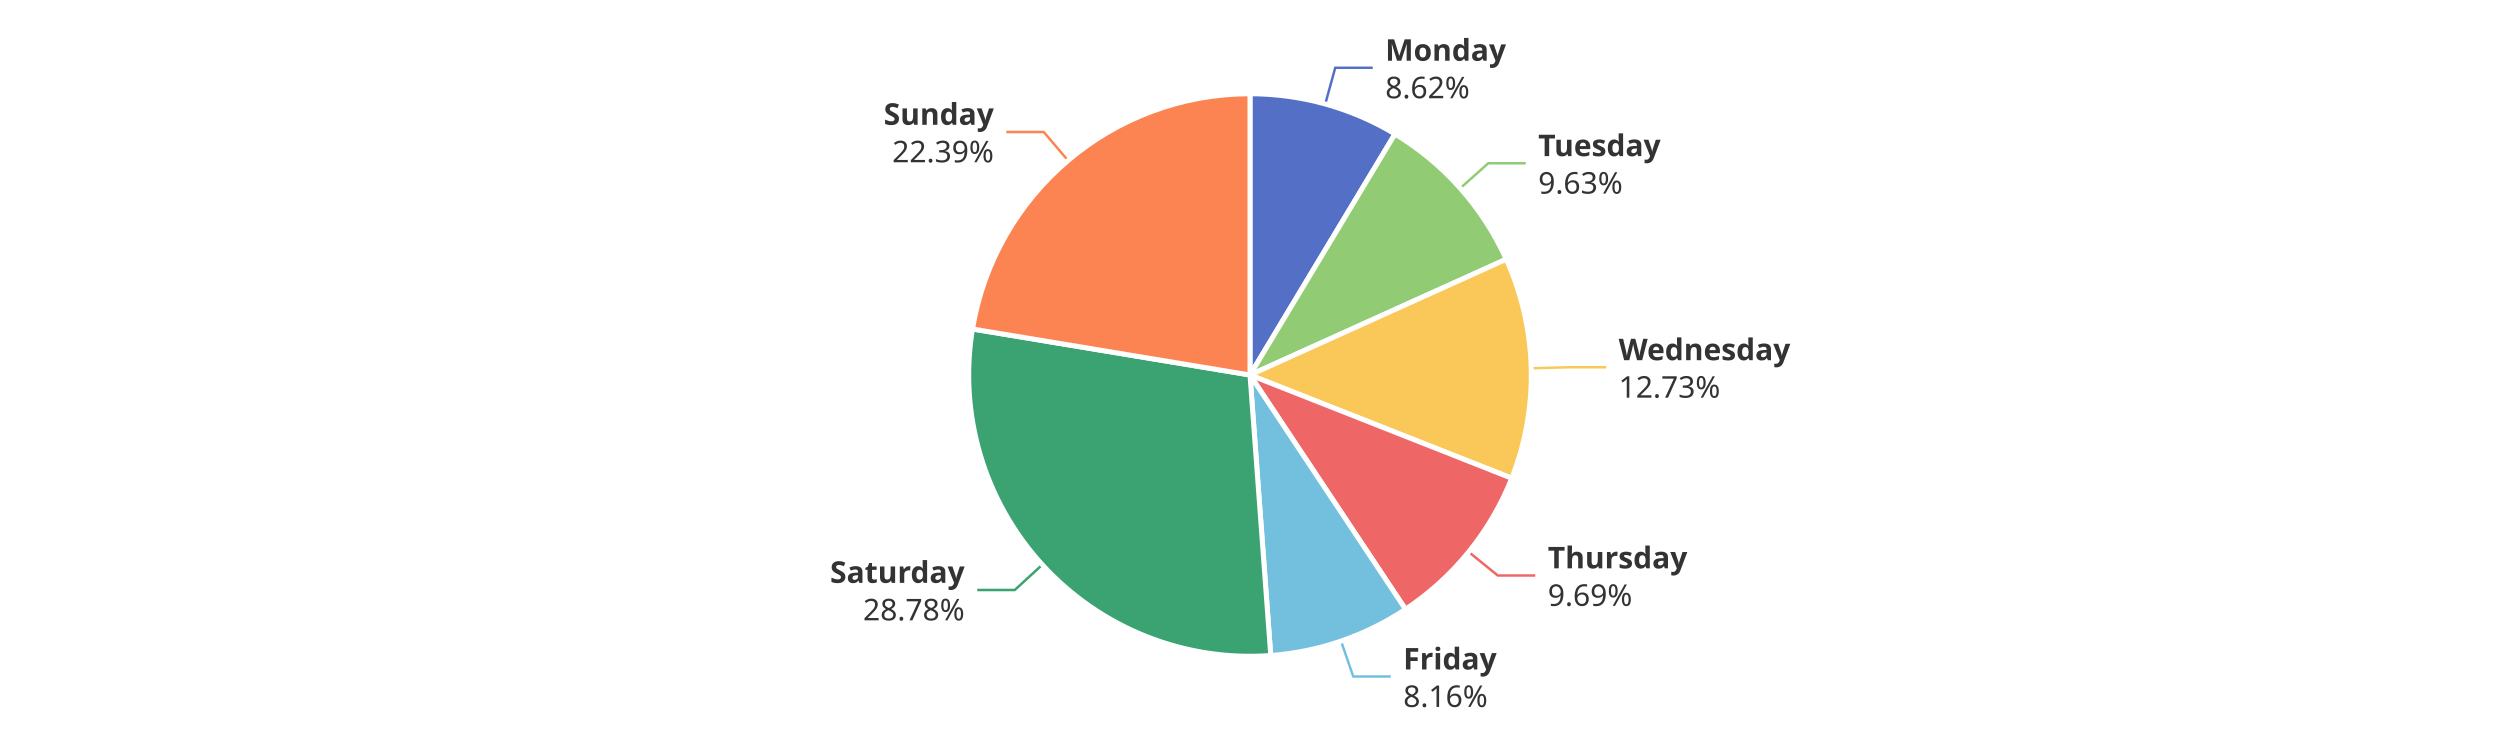
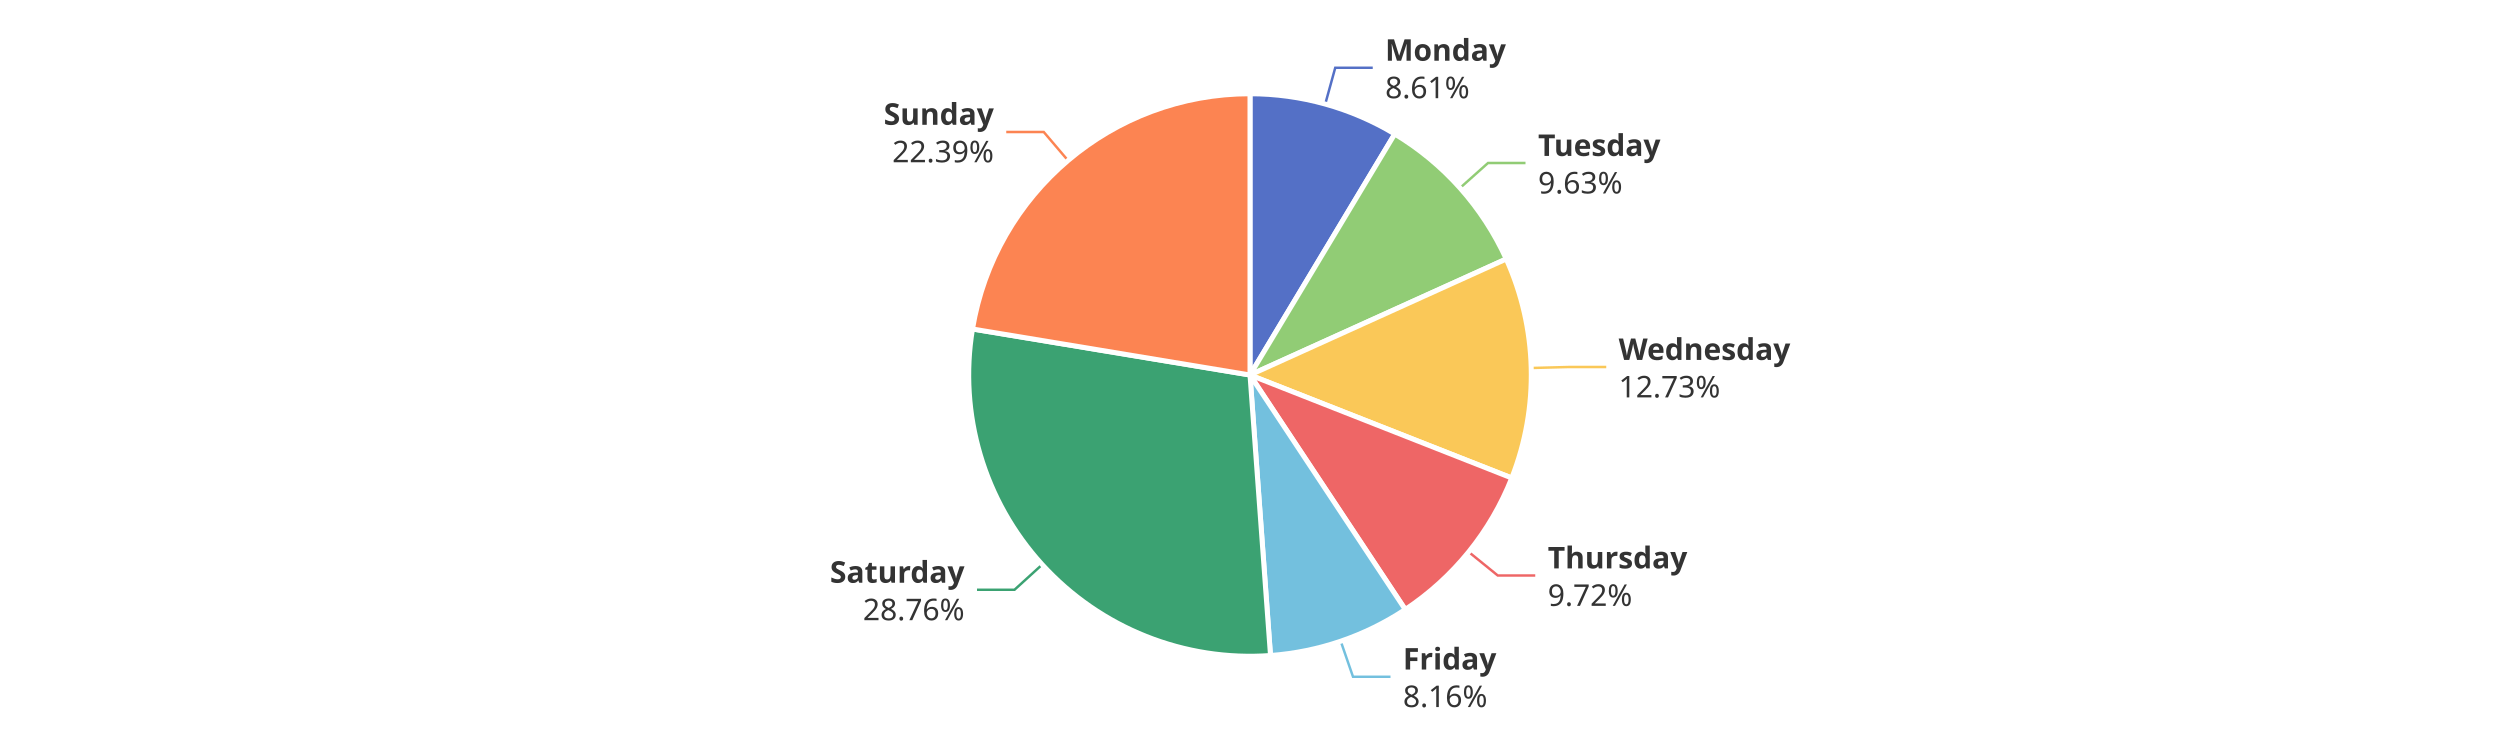
<svg xmlns="http://www.w3.org/2000/svg" width="1000" height="300" version="1.1" baseProfile="full" viewBox="0 0 1000 300">
  <rect width="1000" height="300" x="0" y="0" id="0" fill="#ffffff" />
  <polyline points="530.1 41.6 534.1 27.1 549.1 27.1" fill="none" stroke="#5470c6" />
-   <polyline points="584.1 75.3 595.3 65.3 610.3 65.3" fill="none" stroke="#91cc75" />
-   <polyline points="612.5 147.3 627.5 146.9 642.5 146.9" fill="none" stroke="#fac858" />
+   <polyline points="584 75.2 595.2 65.2 610.2 65.2" fill="none" stroke="#91cc75" />
+   <polyline points="612.5 147.2 627.5 146.8 642.5 146.8" fill="none" stroke="#fac858" />
  <polyline points="587.5 220.8 599.1 230.2 614.1 230.2" fill="none" stroke="#ee6666" />
-   <polyline points="536.4 256.4 541.3 270.6 556.3 270.6" fill="none" stroke="#73c0de" />
-   <polyline points="416.9 225.9 405.9 236 390.9 236" fill="none" stroke="#3ba272" />
+   <polyline points="536.3 256.5 541.2 270.7 556.2 270.7" fill="none" stroke="#73c0de" />
+   <polyline points="416.9 225.8 405.8 235.9 390.8 235.9" fill="none" stroke="#3ba272" />
  <polyline points="427.2 64.2 417.5 52.8 402.5 52.8" fill="none" stroke="#fc8452" />
-   <path d="M500 37.5A112.5 112.5 0 0 1 558 53.6L500 150Z" fill="#5470c6" stroke="#fff" stroke-width="2" stroke-linejoin="round" />
-   <path d="M558 53.6A112.5 112.5 0 0 1 602.5 103.7L500 150Z" fill="#91cc75" stroke="#fff" stroke-width="2" stroke-linejoin="round" />
-   <path d="M602.5 103.7A112.5 112.5 0 0 1 604.7 191.3L500 150Z" fill="#fac858" stroke="#fff" stroke-width="2" stroke-linejoin="round" />
-   <path d="M604.7 191.3A112.5 112.5 0 0 1 562.2 243.7L500 150Z" fill="#ee6666" stroke="#fff" stroke-width="2" stroke-linejoin="round" />
-   <path d="M562.2 243.7A112.5 112.5 0 0 1 508.3 262.2L500 150Z" fill="#73c0de" stroke="#fff" stroke-width="2" stroke-linejoin="round" />
-   <path d="M508.3 262.2A112.5 112.5 0 0 1 389 131.6L500 150Z" fill="#3ba272" stroke="#fff" stroke-width="2" stroke-linejoin="round" />
+   <path d="M500 37.5A112.5 112.5 0 0 1 557.9 53.6L500 150Z" fill="#5470c6" stroke="#fff" stroke-width="2" stroke-linejoin="round" />
+   <path d="M557.9 53.6A112.5 112.5 0 0 1 602.5 103.6L500 150Z" fill="#91cc75" stroke="#fff" stroke-width="2" stroke-linejoin="round" />
+   <path d="M602.5 103.6A112.5 112.5 0 0 1 604.7 191.2L500 150Z" fill="#fac858" stroke="#fff" stroke-width="2" stroke-linejoin="round" />
+   <path d="M604.7 191.2A112.5 112.5 0 0 1 562.1 243.8L500 150Z" fill="#ee6666" stroke="#fff" stroke-width="2" stroke-linejoin="round" />
+   <path d="M562.1 243.8A112.5 112.5 0 0 1 508.2 262.2L500 150Z" fill="#73c0de" stroke="#fff" stroke-width="2" stroke-linejoin="round" />
+   <path d="M508.2 262.2A112.5 112.5 0 0 1 389 131.6L500 150Z" fill="#3ba272" stroke="#fff" stroke-width="2" stroke-linejoin="round" />
  <path d="M389 131.6A112.5 112.5 0 0 1 500 37.5L500 150Z" fill="#fc8452" stroke="#fff" stroke-width="2" stroke-linejoin="round" />
-   <path d="M0 -15l42.8 0l0 30l-42.8 0Z" transform="translate(554.1072 27.1466)" fill="none" />
-   <text dominant-baseline="central" text-anchor="start" style="font-size:12px;font-family:sans-serif;font-weight:bold;" y="-7.5" transform="translate(554.1072 27.1466)" fill="#333" stroke="rgb(255,255,255)" stroke-width="2" paint-order="stroke" stroke-miterlimit="2">Monday</text>
-   <text dominant-baseline="central" text-anchor="start" style="font-size:12px;font-family:sans-serif;" y="7.5" transform="translate(554.1072 27.1466)" fill="#333" stroke="rgb(255,255,255)" stroke-width="2" paint-order="stroke" stroke-miterlimit="2">8.62%</text>
-   <path d="M0 -15l46.2 0l0 30l-46.2 0Z" transform="translate(615.294 65.2928)" fill="none" />
-   <text dominant-baseline="central" text-anchor="start" style="font-size:12px;font-family:sans-serif;font-weight:bold;" y="-7.5" transform="translate(615.294 65.2928)" fill="#333" stroke="rgb(255,255,255)" stroke-width="2" paint-order="stroke" stroke-miterlimit="2">Tuesday</text>
-   <text dominant-baseline="central" text-anchor="start" style="font-size:12px;font-family:sans-serif;" y="7.5" transform="translate(615.294 65.2928)" fill="#333" stroke="rgb(255,255,255)" stroke-width="2" paint-order="stroke" stroke-miterlimit="2">9.63%</text>
-   <path d="M0 -15l63.6 0l0 30l-63.6 0Z" transform="translate(647.4627 146.916)" fill="none" />
-   <text dominant-baseline="central" text-anchor="start" style="font-size:12px;font-family:sans-serif;font-weight:bold;" y="-7.5" transform="translate(647.4627 146.916)" fill="#333" stroke="rgb(255,255,255)" stroke-width="2" paint-order="stroke" stroke-miterlimit="2">Wednesday</text>
-   <text dominant-baseline="central" text-anchor="start" style="font-size:12px;font-family:sans-serif;" y="7.5" transform="translate(647.4627 146.916)" fill="#333" stroke="rgb(255,255,255)" stroke-width="2" paint-order="stroke" stroke-miterlimit="2">12.73%</text>
-   <path d="M0 -15l50.2 0l0 30l-50.2 0Z" transform="translate(619.1281 230.1865)" fill="none" />
-   <text dominant-baseline="central" text-anchor="start" style="font-size:12px;font-family:sans-serif;font-weight:bold;" y="-7.5" transform="translate(619.1281 230.1865)" fill="#333" stroke="rgb(255,255,255)" stroke-width="2" paint-order="stroke" stroke-miterlimit="2">Thursday</text>
-   <text dominant-baseline="central" text-anchor="start" style="font-size:12px;font-family:sans-serif;" y="7.5" transform="translate(619.1281 230.1865)" fill="#333" stroke="rgb(255,255,255)" stroke-width="2" paint-order="stroke" stroke-miterlimit="2">9.69%</text>
-   <path d="M0 -15l34.2 0l0 30l-34.2 0Z" transform="translate(561.2995 270.6259)" fill="none" />
-   <text dominant-baseline="central" text-anchor="start" style="font-size:12px;font-family:sans-serif;font-weight:bold;" y="-7.5" transform="translate(561.2995 270.6259)" fill="#333" stroke="rgb(255,255,255)" stroke-width="2" paint-order="stroke" stroke-miterlimit="2">Friday</text>
-   <text dominant-baseline="central" text-anchor="start" style="font-size:12px;font-family:sans-serif;" y="7.5" transform="translate(561.2995 270.6259)" fill="#333" stroke="rgb(255,255,255)" stroke-width="2" paint-order="stroke" stroke-miterlimit="2">8.16%</text>
-   <path d="M-48.2 -15l48.2 0l0 30l-48.2 0Z" transform="translate(385.8589 235.9867)" fill="none" />
-   <text dominant-baseline="central" text-anchor="end" style="font-size:12px;font-family:sans-serif;font-weight:bold;" y="-7.5" transform="translate(385.8589 235.9867)" fill="#333" stroke="rgb(255,255,255)" stroke-width="2" paint-order="stroke" stroke-miterlimit="2">Saturday</text>
-   <text dominant-baseline="central" text-anchor="end" style="font-size:12px;font-family:sans-serif;" y="7.5" transform="translate(385.8589 235.9867)" fill="#333" stroke="rgb(255,255,255)" stroke-width="2" paint-order="stroke" stroke-miterlimit="2">28.78%</text>
-   <path d="M-40.9 -15l40.9 0l0 30l-40.9 0Z" transform="translate(397.5309 52.7627)" fill="none" />
-   <text dominant-baseline="central" text-anchor="end" style="font-size:12px;font-family:sans-serif;font-weight:bold;" y="-7.5" transform="translate(397.5309 52.7627)" fill="#333" stroke="rgb(255,255,255)" stroke-width="2" paint-order="stroke" stroke-miterlimit="2">Sunday</text>
-   <text dominant-baseline="central" text-anchor="end" style="font-size:12px;font-family:sans-serif;" y="7.5" transform="translate(397.5309 52.7627)" fill="#333" stroke="rgb(255,255,255)" stroke-width="2" paint-order="stroke" stroke-miterlimit="2">22.39%</text>
+   <path d="M0 -15l42.8 0l0 30l-42.8 0Z" transform="translate(554.0653 27.135)" fill="none" />
+   <text dominant-baseline="central" text-anchor="start" style="font-size:12px;font-family:sans-serif;font-weight:bold;" y="-7.5" transform="translate(554.0653 27.135)" fill="#333" stroke="rgb(255,255,255)" stroke-width="2" paint-order="stroke" stroke-miterlimit="2">Monday</text>
+   <text dominant-baseline="central" text-anchor="start" style="font-size:12px;font-family:sans-serif;" y="7.5" transform="translate(554.0653 27.135)" fill="#333" stroke="rgb(255,255,255)" stroke-width="2" paint-order="stroke" stroke-miterlimit="2">8.61%</text>
+   <path d="M0 -15l46.2 0l0 30l-46.2 0Z" transform="translate(615.2336 65.225)" fill="none" />
+   <text dominant-baseline="central" text-anchor="start" style="font-size:12px;font-family:sans-serif;font-weight:bold;" y="-7.5" transform="translate(615.2336 65.225)" fill="#333" stroke="rgb(255,255,255)" stroke-width="2" paint-order="stroke" stroke-miterlimit="2">Tuesday</text>
+   <text dominant-baseline="central" text-anchor="start" style="font-size:12px;font-family:sans-serif;" y="7.5" transform="translate(615.2336 65.225)" fill="#333" stroke="rgb(255,255,255)" stroke-width="2" paint-order="stroke" stroke-miterlimit="2">9.63%</text>
+   <path d="M0 -15l63.6 0l0 30l-63.6 0Z" transform="translate(647.4602 146.8163)" fill="none" />
+   <text dominant-baseline="central" text-anchor="start" style="font-size:12px;font-family:sans-serif;font-weight:bold;" y="-7.5" transform="translate(647.4602 146.8163)" fill="#333" stroke="rgb(255,255,255)" stroke-width="2" paint-order="stroke" stroke-miterlimit="2">Wednesday</text>
+   <text dominant-baseline="central" text-anchor="start" style="font-size:12px;font-family:sans-serif;" y="7.5" transform="translate(647.4602 146.8163)" fill="#333" stroke="rgb(255,255,255)" stroke-width="2" paint-order="stroke" stroke-miterlimit="2">12.73%</text>
+   <path d="M0 -15l50.2 0l0 30l-50.2 0Z" transform="translate(619.121 230.1953)" fill="none" />
+   <text dominant-baseline="central" text-anchor="start" style="font-size:12px;font-family:sans-serif;font-weight:bold;" y="-7.5" transform="translate(619.121 230.1953)" fill="#333" stroke="rgb(255,255,255)" stroke-width="2" paint-order="stroke" stroke-miterlimit="2">Thursday</text>
+   <text dominant-baseline="central" text-anchor="start" style="font-size:12px;font-family:sans-serif;" y="7.5" transform="translate(619.121 230.1953)" fill="#333" stroke="rgb(255,255,255)" stroke-width="2" paint-order="stroke" stroke-miterlimit="2">9.72%</text>
+   <path d="M0 -15l34.2 0l0 30l-34.2 0Z" transform="translate(561.1818 270.6661)" fill="none" />
+   <text dominant-baseline="central" text-anchor="start" style="font-size:12px;font-family:sans-serif;font-weight:bold;" y="-7.5" transform="translate(561.1818 270.6661)" fill="#333" stroke="rgb(255,255,255)" stroke-width="2" paint-order="stroke" stroke-miterlimit="2">Friday</text>
+   <text dominant-baseline="central" text-anchor="start" style="font-size:12px;font-family:sans-serif;" y="7.5" transform="translate(561.1818 270.6661)" fill="#333" stroke="rgb(255,255,255)" stroke-width="2" paint-order="stroke" stroke-miterlimit="2">8.16%</text>
+   <path d="M-48.2 -15l48.2 0l0 30l-48.2 0Z" transform="translate(385.8121 235.9354)" fill="none" />
+   <text dominant-baseline="central" text-anchor="end" style="font-size:12px;font-family:sans-serif;font-weight:bold;" y="-7.5" transform="translate(385.8121 235.9354)" fill="#333" stroke="rgb(255,255,255)" stroke-width="2" paint-order="stroke" stroke-miterlimit="2">Saturday</text>
+   <text dominant-baseline="central" text-anchor="end" style="font-size:12px;font-family:sans-serif;" y="7.5" transform="translate(385.8121 235.9354)" fill="#333" stroke="rgb(255,255,255)" stroke-width="2" paint-order="stroke" stroke-miterlimit="2">28.76%</text>
+   <path d="M-40.9 -15l40.9 0l0 30l-40.9 0Z" transform="translate(397.5377 52.7569)" fill="none" />
+   <text dominant-baseline="central" text-anchor="end" style="font-size:12px;font-family:sans-serif;font-weight:bold;" y="-7.5" transform="translate(397.5377 52.7569)" fill="#333" stroke="rgb(255,255,255)" stroke-width="2" paint-order="stroke" stroke-miterlimit="2">Sunday</text>
+   <text dominant-baseline="central" text-anchor="end" style="font-size:12px;font-family:sans-serif;" y="7.5" transform="translate(397.5377 52.7569)" fill="#333" stroke="rgb(255,255,255)" stroke-width="2" paint-order="stroke" stroke-miterlimit="2">22.39%</text>
</svg>
